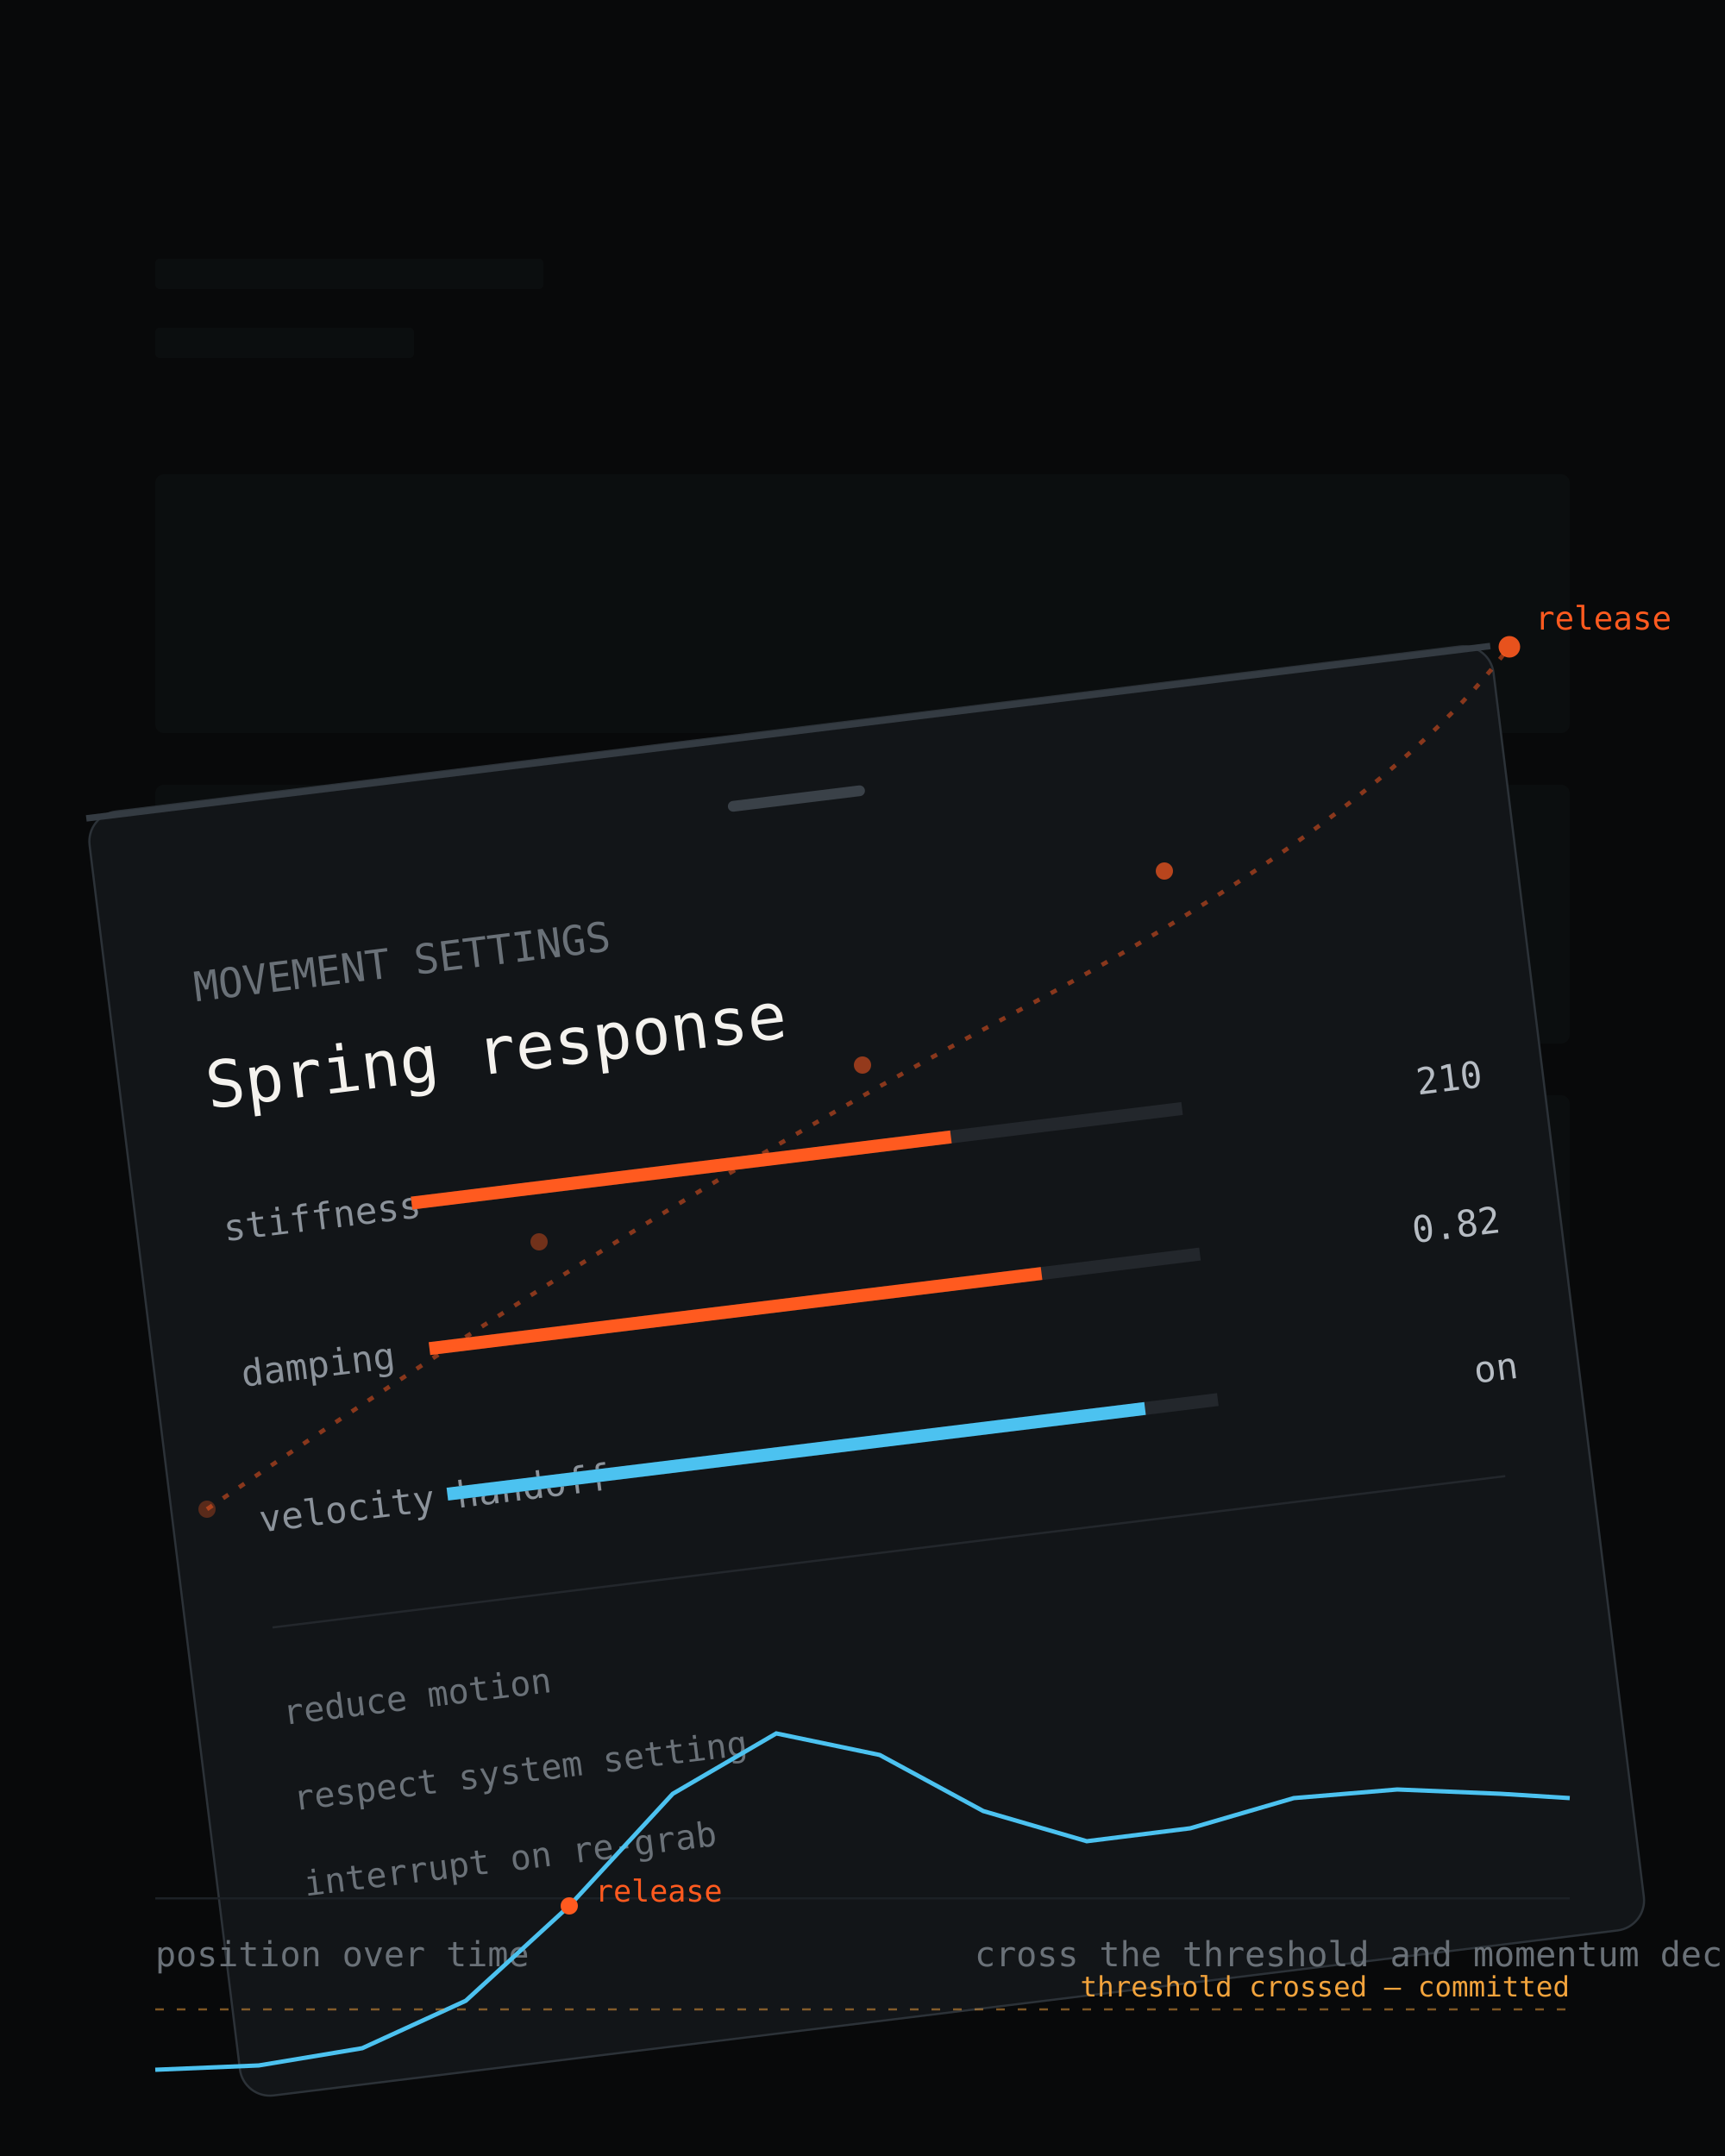
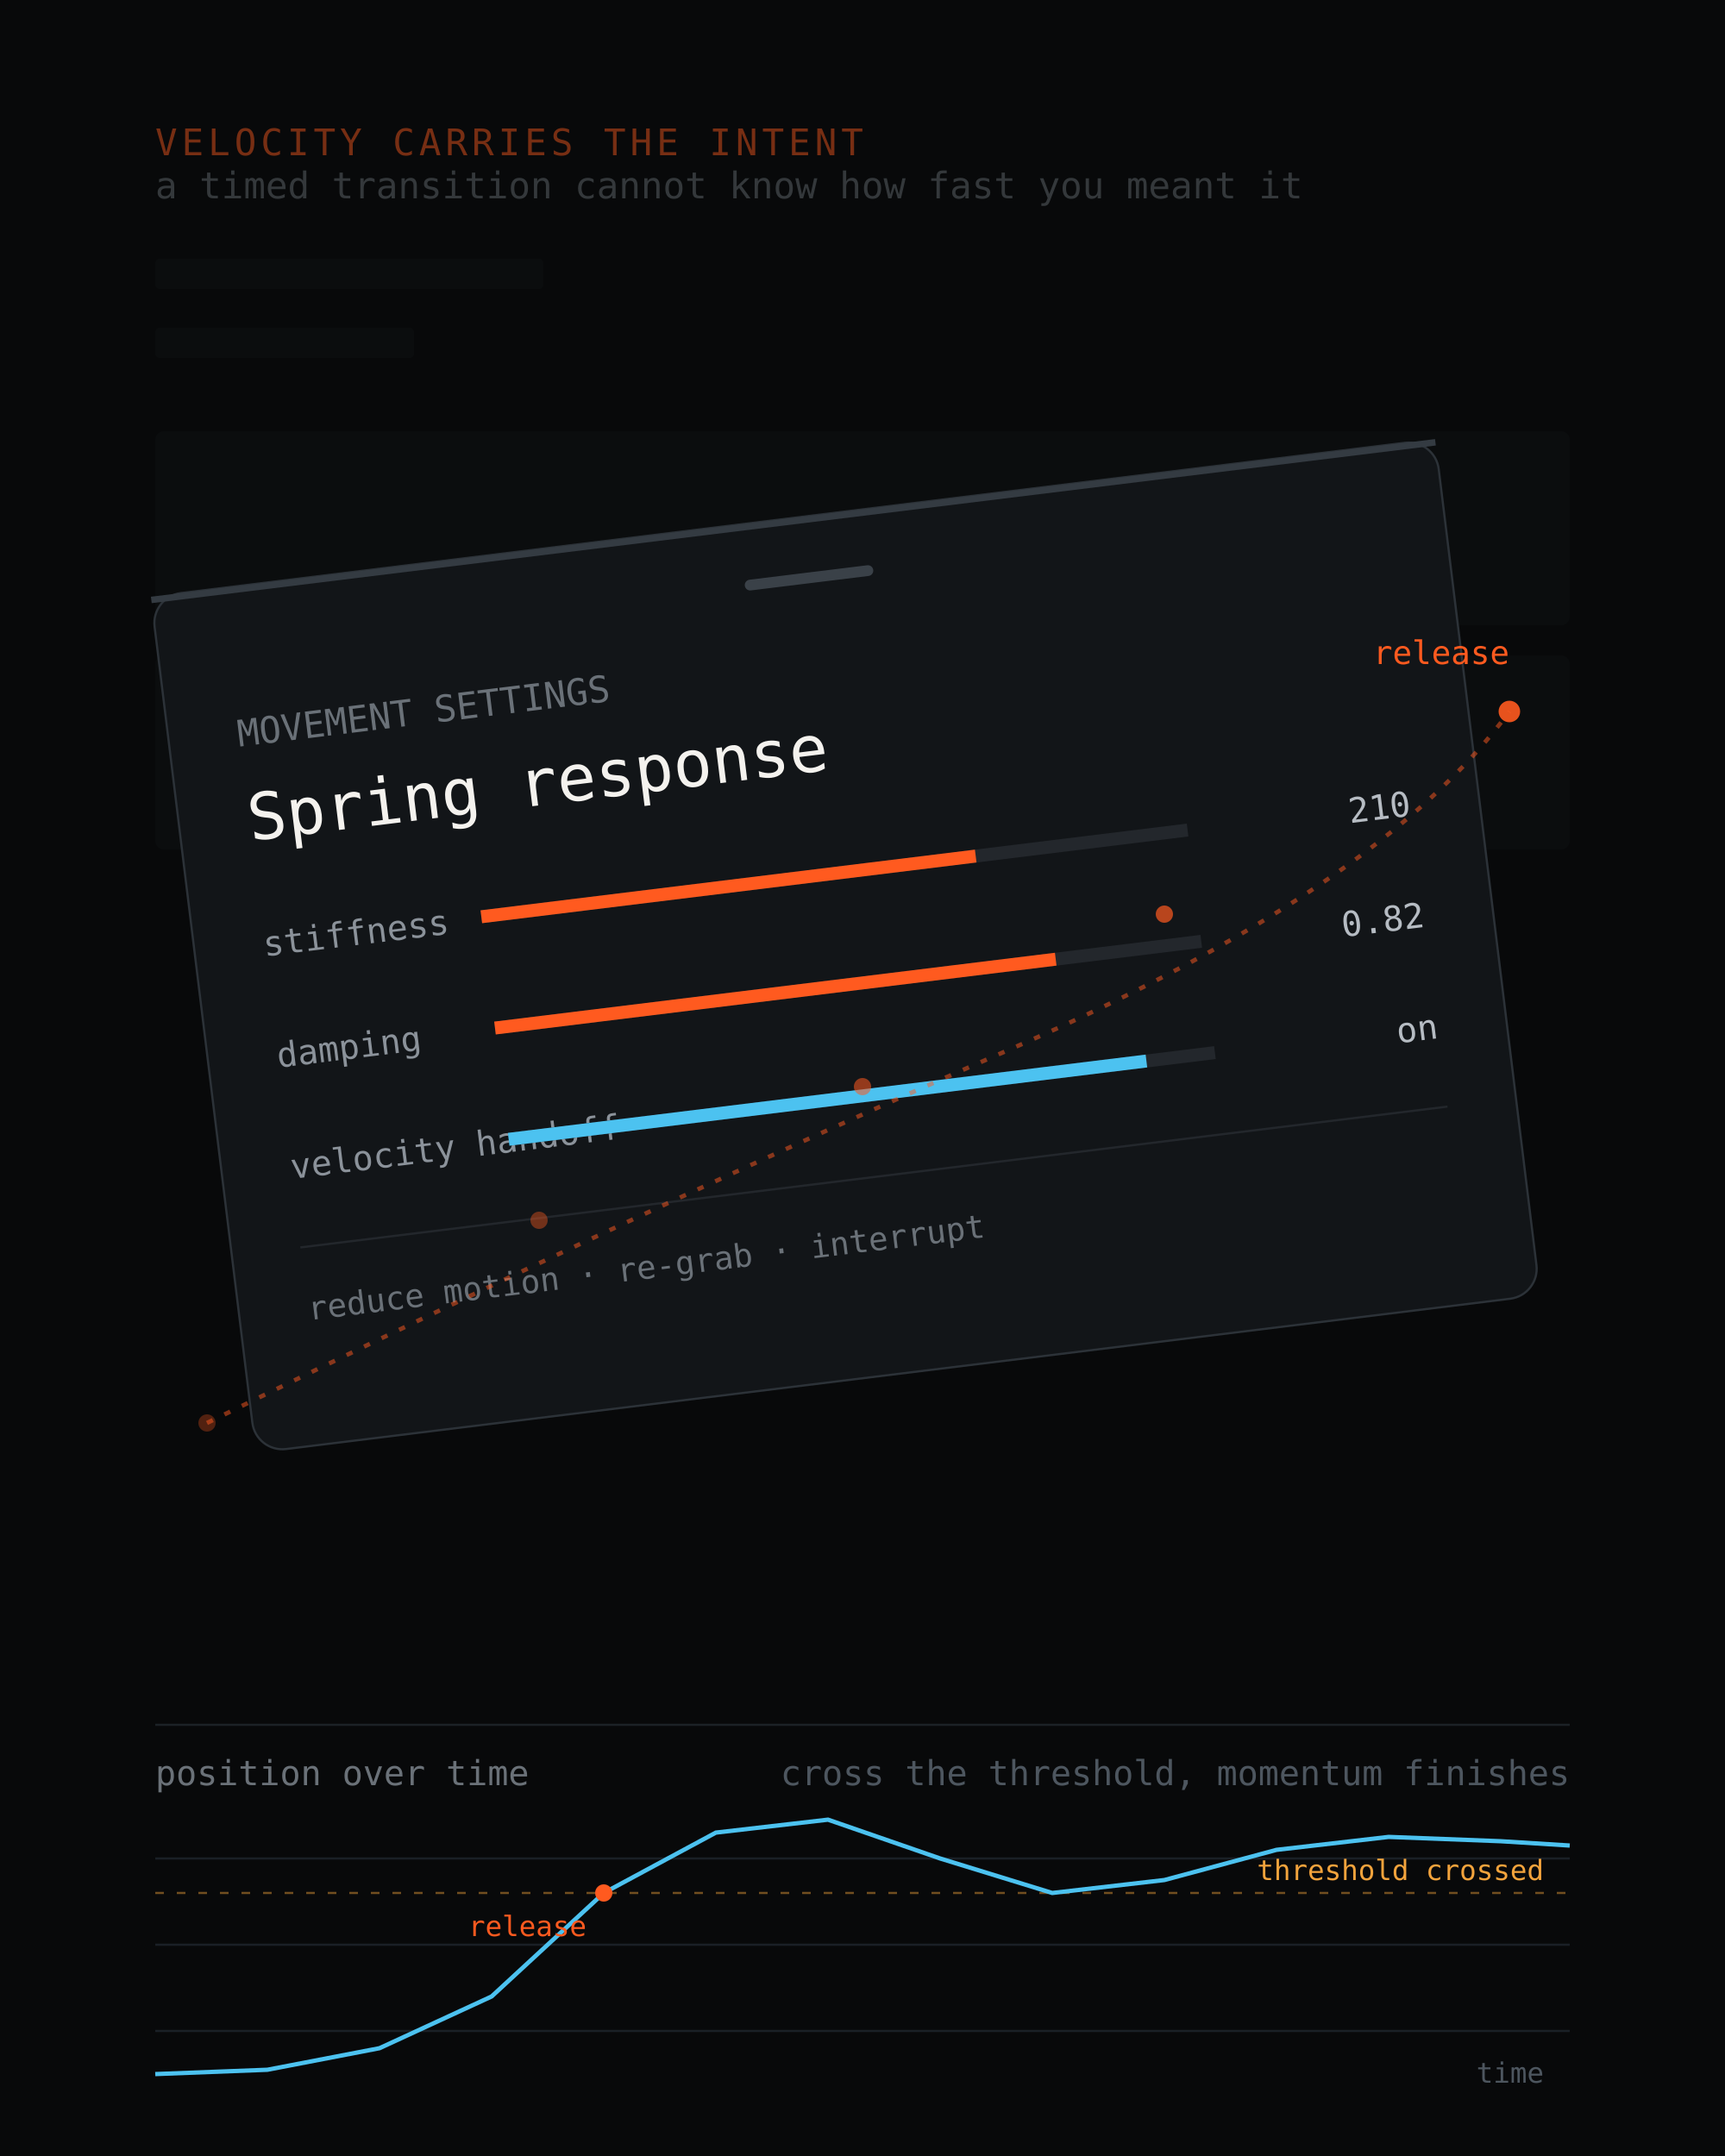
<svg xmlns="http://www.w3.org/2000/svg" viewBox="0 0 800 1000" width="800" height="1000" role="img" aria-label="Physics sheet plate: a dismiss gesture driven by a real spring rather than a timed transition">
+   <defs>
+     <clipPath id="psClip">
+       <rect width="800" height="1000" />
+     </clipPath>
+     <clipPath id="psCurve">
+       <rect x="60" y="828" width="680" height="140" />
+     </clipPath>
+   </defs>
  <rect width="800" height="1000" fill="#08090a" />
  <g font-family="ui-monospace,Menlo,monospace" font-size="17" fill="#6a7178">
    <text x="72" y="72" fill="#ff5a1f" letter-spacing="2">VELOCITY CARRIES THE INTENT</text>
-     <text x="728" y="72" text-anchor="end">a timed transition cannot know how fast you meant it</text>
+     <text x="72" y="92" fill="#6a7178">a timed transition cannot know how fast you meant it</text>
  </g>
-   <g>
-     <rect x="0" y="0" width="800" height="1000" fill="#08090a" />
+   <g clip-path="url(#psClip)">
    <g opacity=".22" fill="#2b323a">
      <rect x="72" y="120" width="180" height="14" rx="2" />
      <rect x="72" y="152" width="120" height="14" rx="2" />
-       <rect x="72" y="220" width="656" height="120" rx="4" />
-       <rect x="72" y="364" width="656" height="120" rx="4" />
-       <rect x="72" y="508" width="656" height="120" rx="4" />
+       <rect x="72" y="200" width="656" height="90" rx="4" />
+       <rect x="72" y="304" width="656" height="90" rx="4" />
    </g>
-     <rect x="0" y="0" width="800" height="1000" fill="#08090a" opacity=".5" />
-     <g transform="rotate(-7 400 620)">
-       <rect x="72" y="336" width="656" height="600" rx="14" fill="#121518" />
-       <rect x="72" y="336" width="656" height="600" rx="14" fill="none" stroke="#2c3238" />
-       <rect x="72" y="336" width="656" height="3" fill="#343b42" />
-       <g fill="#3a4148">
-         <rect x="368" y="366" width="64" height="5" rx="2.5" />
-       </g>
+     <rect width="800" height="1000" fill="#08090a" opacity=".55" />
+     <g transform="rotate(-7 400 470)">
+       <rect x="96" y="238" width="600" height="400" rx="14" fill="#121518" />
+       <rect x="96" y="238" width="600" height="400" rx="14" fill="none" stroke="#2c3238" />
+       <rect x="96" y="238" width="600" height="3" fill="#343b42" />
+       <rect x="370" y="264" width="60" height="5" rx="2.5" fill="#3a4148" />
      <g font-family="ui-monospace,Menlo,monospace">
-         <text x="112" y="428" font-size="19" fill="#6a7178">MOVEMENT SETTINGS</text>
-         <text x="112" y="478" font-size="30" fill="#f4f2ee">Spring response</text>
-         <text x="112" y="540" font-size="17" fill="#8b929a">stiffness</text>
-         <rect x="200" y="530" width="360" height="6" fill="#23272c" />
-         <rect x="200" y="530" width="252" height="6" fill="#ff5a1f" />
-         <text x="700" y="540" font-size="17" fill="#b6bcc3" text-anchor="end">210</text>
-         <text x="112" y="608" font-size="17" fill="#8b929a">damping</text>
-         <rect x="200" y="598" width="360" height="6" fill="#23272c" />
-         <rect x="200" y="598" width="286" height="6" fill="#ff5a1f" />
-         <text x="700" y="608" font-size="17" fill="#b6bcc3" text-anchor="end">0.82</text>
-         <text x="112" y="676" font-size="17" fill="#8b929a">velocity handoff</text>
-         <rect x="200" y="666" width="360" height="6" fill="#23272c" />
-         <rect x="200" y="666" width="326" height="6" fill="#4cc2f0" />
-         <text x="700" y="676" font-size="17" fill="#b6bcc3" text-anchor="end">on</text>
-       </g>
-       <rect x="112" y="720" width="576" height="1" fill="#23272c" />
-       <g font-family="ui-monospace,Menlo,monospace" font-size="16" fill="#6a7178">
-         <text x="112" y="766">reduce motion</text>
-         <text x="112" y="806">respect system setting</text>
-         <text x="112" y="846">interrupt on re-grab</text>
+         <text x="128" y="312" font-size="17" fill="#6a7178">MOVEMENT SETTINGS</text>
+         <text x="128" y="356" font-size="30" fill="#f4f2ee">Spring response</text>
+         <text x="128" y="410" font-size="16" fill="#8b929a">stiffness</text>
+         <rect x="230" y="401" width="330" height="6" fill="#23272c" />
+         <rect x="230" y="401" width="231" height="6" fill="#ff5a1f" />
+         <text x="664" y="410" font-size="16" fill="#b6bcc3" text-anchor="end">210</text>
+         <text x="128" y="462" font-size="16" fill="#8b929a">damping</text>
+         <rect x="230" y="453" width="330" height="6" fill="#23272c" />
+         <rect x="230" y="453" width="262" height="6" fill="#ff5a1f" />
+         <text x="664" y="462" font-size="16" fill="#b6bcc3" text-anchor="end">0.82</text>
+         <text x="128" y="514" font-size="16" fill="#8b929a">velocity handoff</text>
+         <rect x="230" y="505" width="330" height="6" fill="#23272c" />
+         <rect x="230" y="505" width="298" height="6" fill="#4cc2f0" />
+         <text x="664" y="514" font-size="16" fill="#b6bcc3" text-anchor="end">on</text>
+         <path d="M128 546 H664" stroke="#23272c" />
+         <text x="128" y="580" font-size="15" fill="#6a7178">reduce motion · re-grab · interrupt</text>
      </g>
    </g>
+     <path d="M96 660 Q300 560 470 486 T700 330" fill="none" stroke="#ff5a1f" stroke-width="2" opacity=".5" stroke-dasharray="3 6" />
+     <g fill="#ff5a1f">
+       <circle cx="96" cy="660" r="4" opacity=".3" />
+       <circle cx="250" cy="566" r="4" opacity=".4" />
+       <circle cx="400" cy="504" r="4" opacity=".55" />
+       <circle cx="540" cy="424" r="4" opacity=".7" />
+       <circle cx="700" cy="330" r="5" opacity=".9" />
+     </g>
+     <text x="700" y="308" font-family="ui-monospace,Menlo,monospace" font-size="15" fill="#ff5a1f" text-anchor="end">release</text>
  </g>
  <g>
-     <path d="M96 700 Q300 560 470 470 T700 300" fill="none" stroke="#ff5a1f" stroke-width="2" opacity=".5" stroke-dasharray="3 6" />
-     <g fill="#ff5a1f">
-       <circle cx="96" cy="700" r="4" opacity=".3" />
-       <circle cx="250" cy="576" r="4" opacity=".4" />
-       <circle cx="400" cy="494" r="4" opacity=".55" />
-       <circle cx="540" cy="404" r="4" opacity=".7" />
-       <circle cx="700" cy="300" r="5" opacity=".9" />
-     </g>
-     <text x="712" y="292" font-family="ui-monospace,Menlo,monospace" font-size="15" fill="#ff5a1f">release</text>
-   </g>
-   <g>
-     <rect x="72" y="880" width="656" height="1" fill="#1c2126" />
-     <text x="72" y="912" font-family="ui-monospace,Menlo,monospace" font-size="16" fill="#6a7178">position over time</text>
-     <g transform="translate(0,-8)">
-       <path d="M72 968 L120 966 L168 958 L216 936 L264 892 L312 840 L360 812 L408 822 L456 848 L504 862 L552 856 L600 842 L648 838 L696 840 L728 842" fill="none" stroke="#4cc2f0" stroke-width="2" />
-       <circle cx="264" cy="892" r="4" fill="#ff5a1f" />
-       <text x="276" y="890" font-family="ui-monospace,Menlo,monospace" font-size="14" fill="#ff5a1f">release</text>
-       <path d="M72 940 H728" stroke="#f2a33c" stroke-opacity=".5" stroke-dasharray="4 6" />
-       <text x="728" y="934" font-family="ui-monospace,Menlo,monospace" font-size="13" fill="#f2a33c" text-anchor="end">threshold crossed — committed</text>
+     <path d="M72 800 H728" stroke="#1c2126" />
+     <text x="72" y="828" font-family="ui-monospace,Menlo,monospace" font-size="16" fill="#6a7178">position over time</text>
+     <text x="728" y="828" font-family="ui-monospace,Menlo,monospace" font-size="16" fill="#4d565f" text-anchor="end">cross the threshold, momentum finishes</text>
+     <g clip-path="url(#psCurve)">
+       <g stroke="#1a2026">
+         <path d="M72 862 H728 M72 902 H728 M72 942 H728" />
+       </g>
+       <path d="M72 878 H728" stroke="#f2a33c" stroke-opacity=".45" stroke-dasharray="4 6" />
+       <text x="716" y="872" font-family="ui-monospace,Menlo,monospace" font-size="13" fill="#f2a33c" text-anchor="end">threshold crossed</text>
+       <path d="M72 962 L124 960 L176 950 L228 926 L280 878 L332 850 L384 844 L436 862 L488 878 L540 872 L592 858 L644 852 L696 854 L728 856" fill="none" stroke="#4cc2f0" stroke-width="2" />
+       <circle cx="280" cy="878" r="4" fill="#ff5a1f" />
+       <text x="272" y="898" font-family="ui-monospace,Menlo,monospace" font-size="13" fill="#ff5a1f" text-anchor="end">release</text>
+       <text x="716" y="966" font-family="ui-monospace,Menlo,monospace" font-size="13" fill="#4d565f" text-anchor="end">time</text>
    </g>
  </g>
-   <g font-family="ui-monospace,Menlo,monospace" font-size="16">
-     <text x="452" y="912" fill="#6a7178">cross the threshold and momentum decides the rest</text>
-   </g>
</svg>
